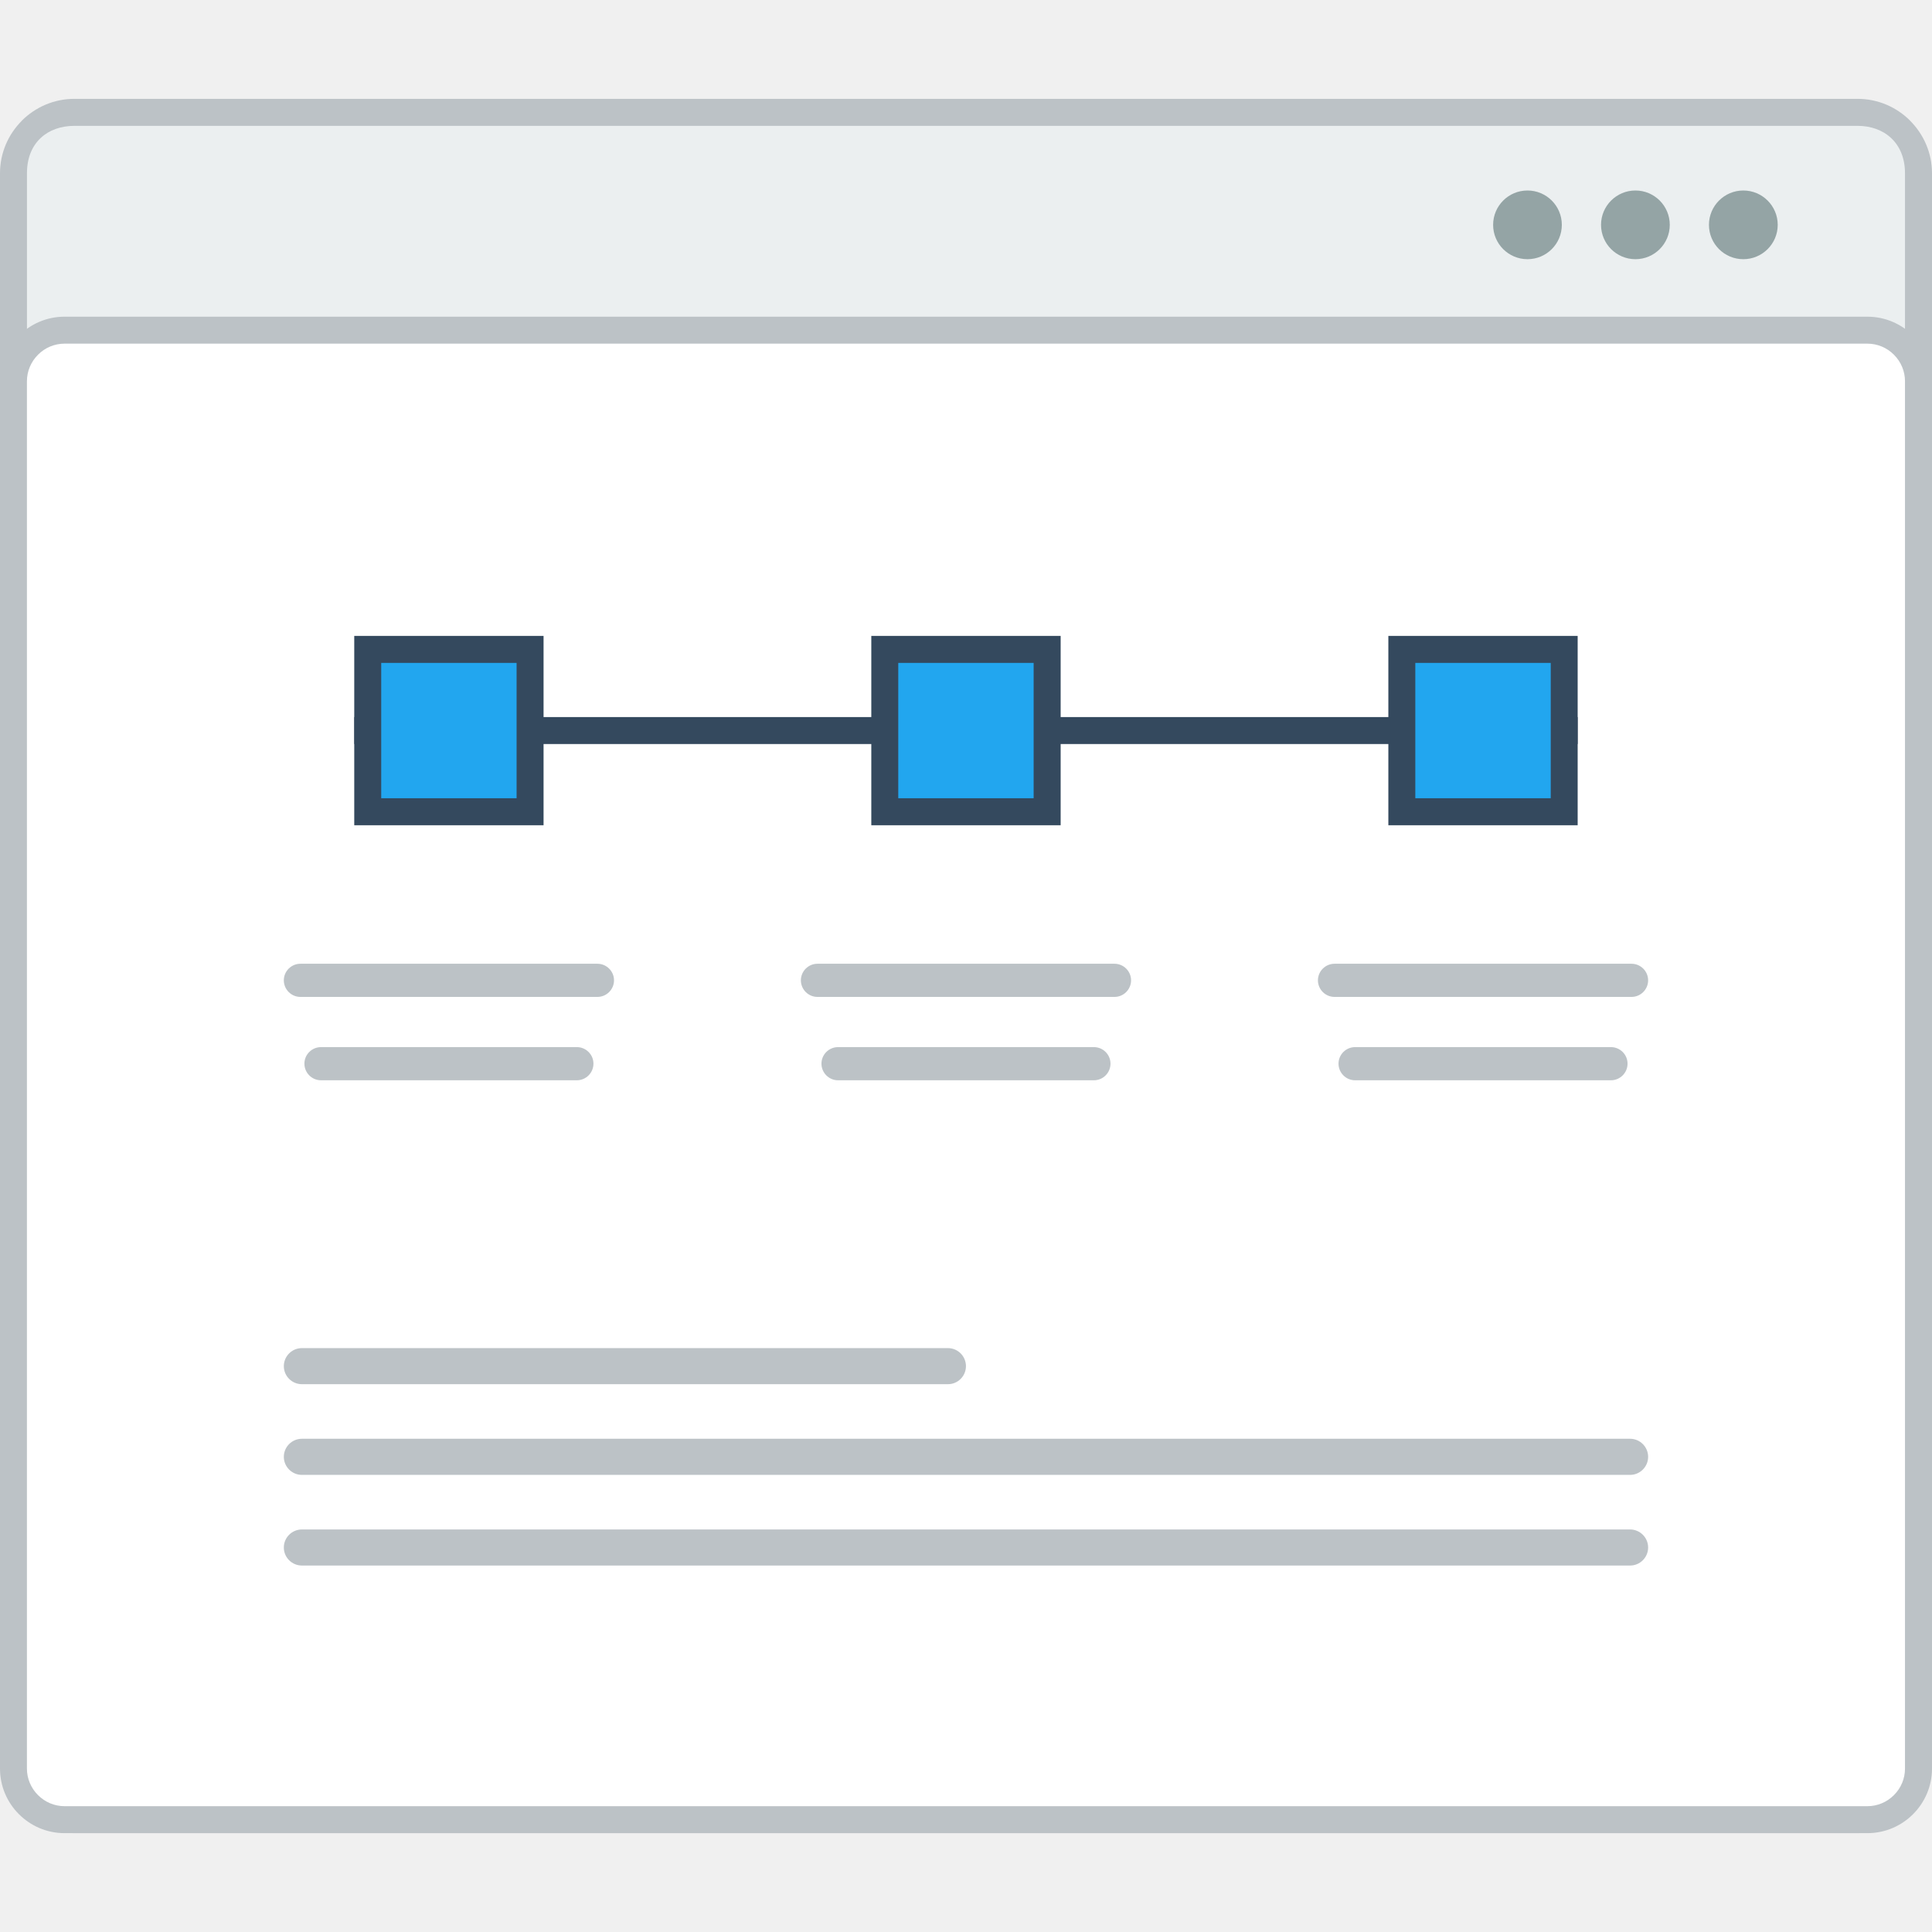
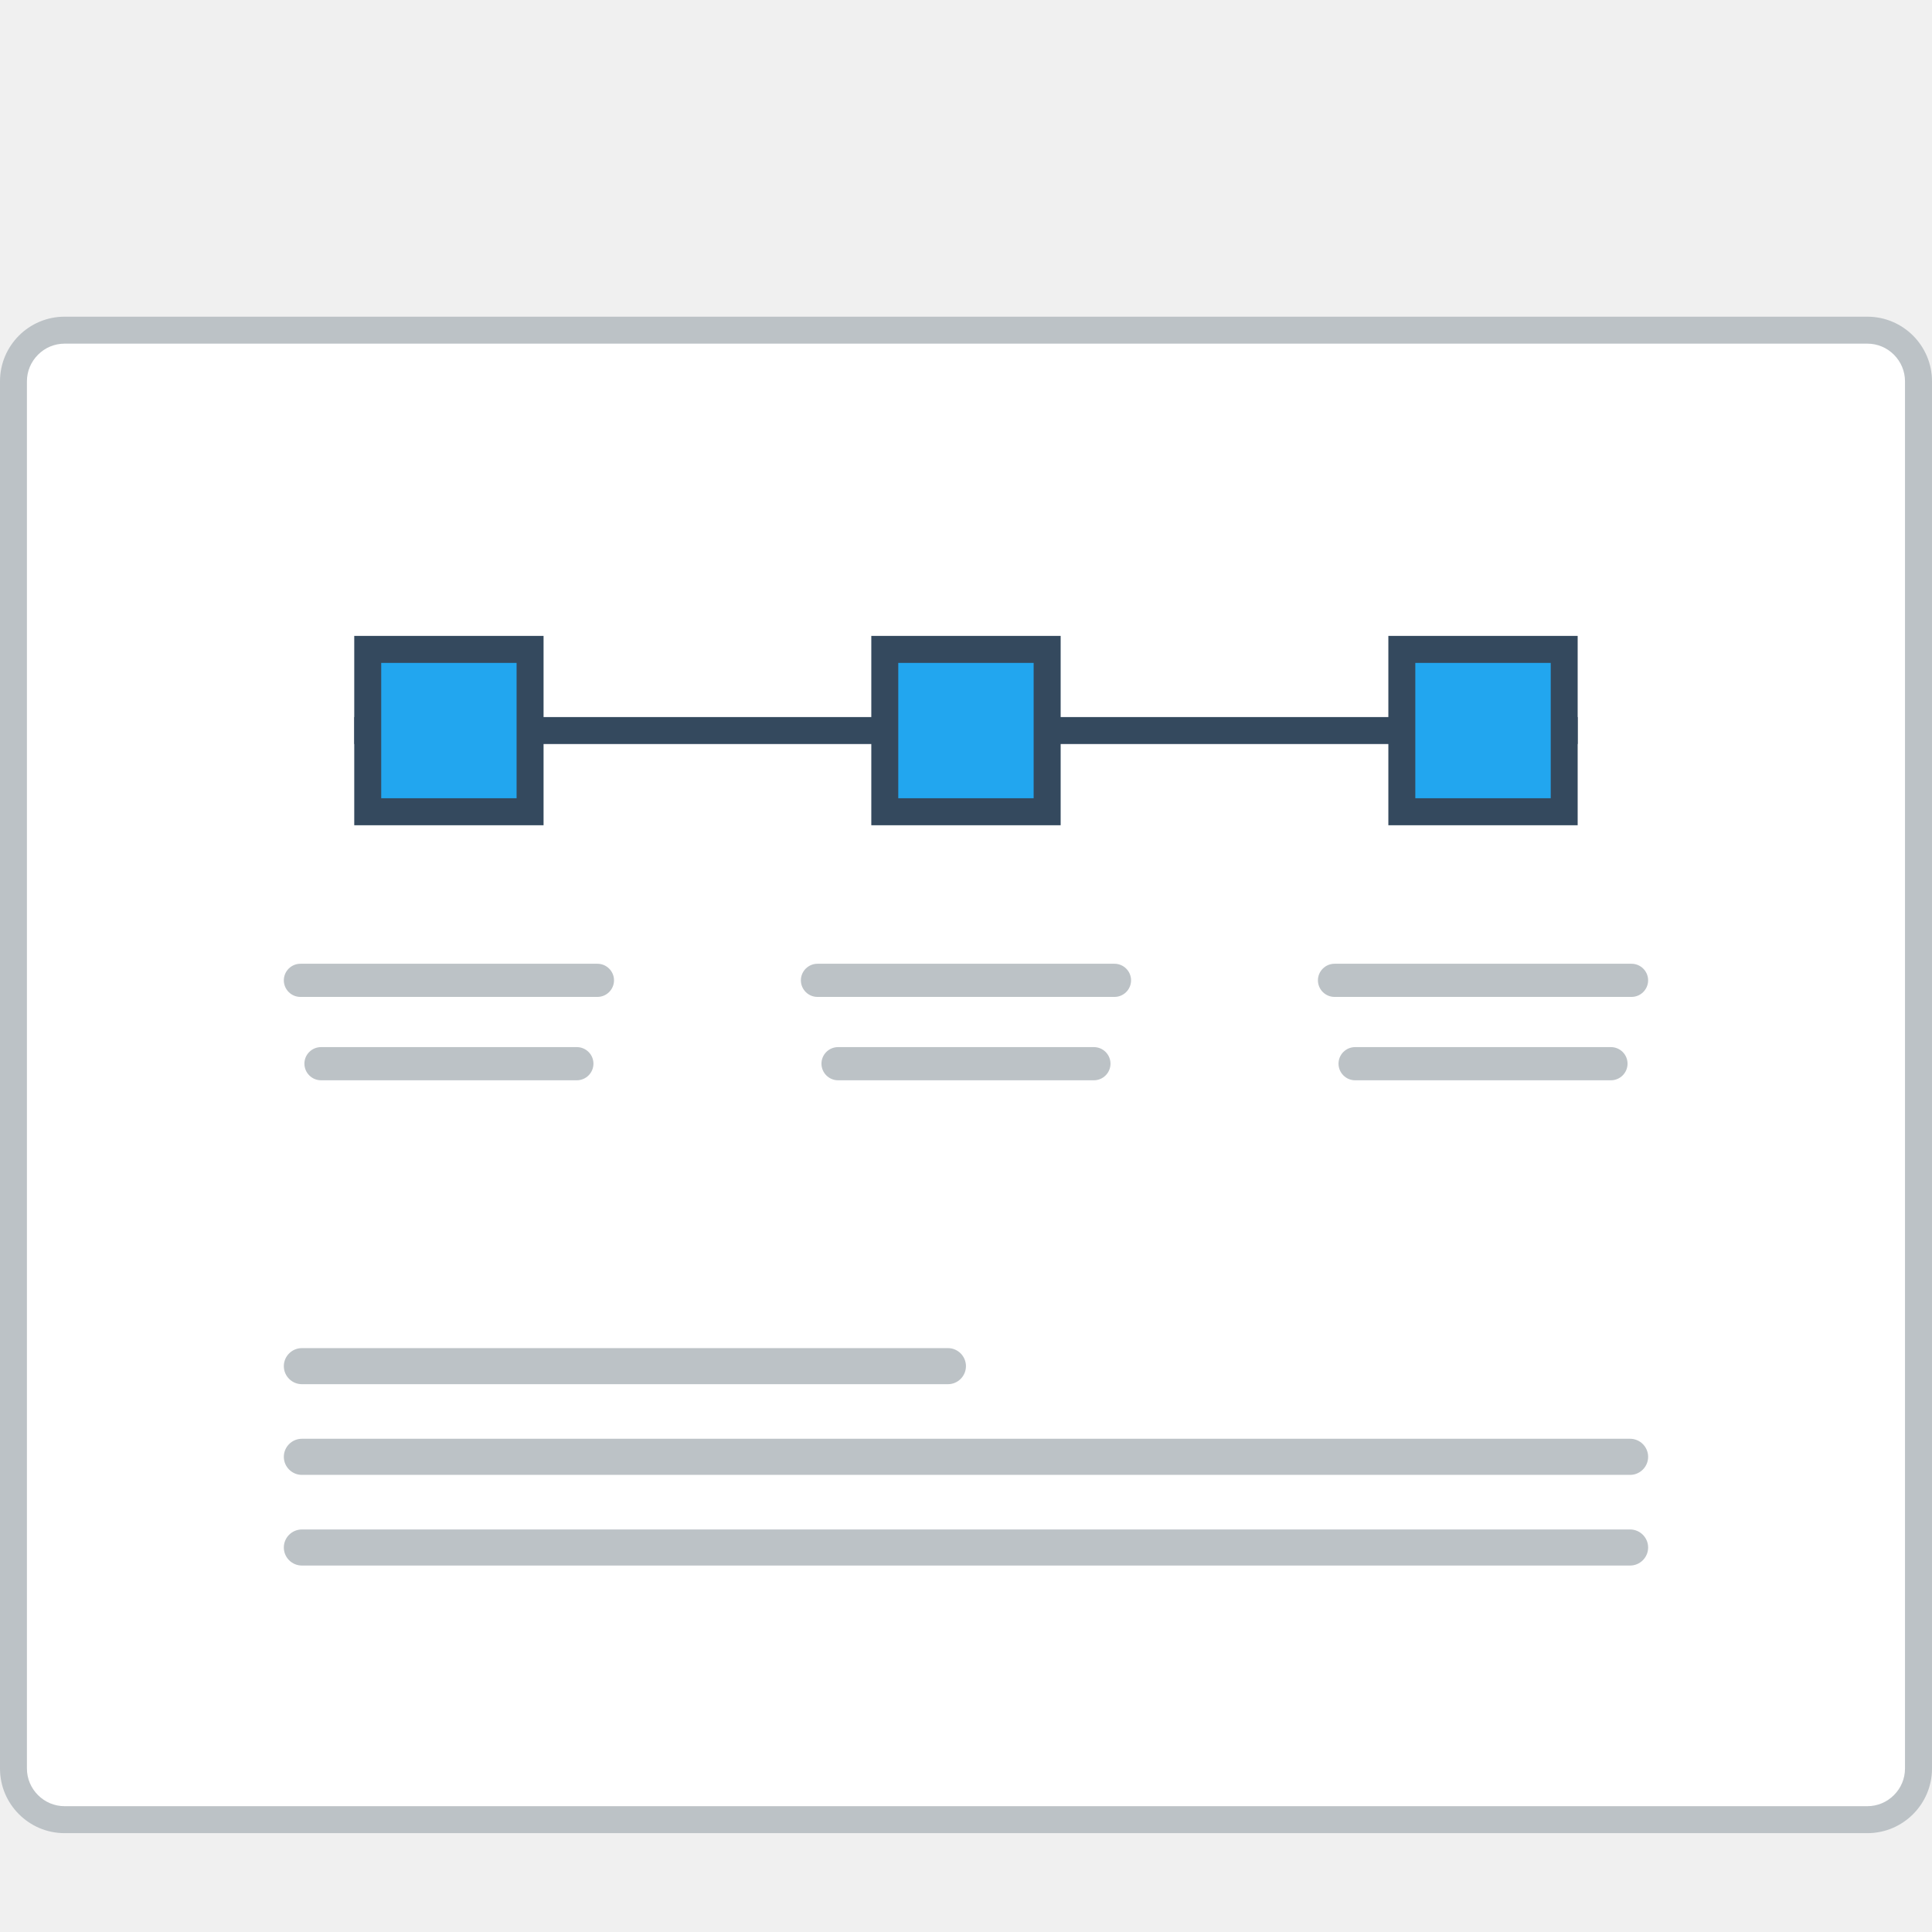
<svg xmlns="http://www.w3.org/2000/svg" version="1.0" id="Layer_1" x="0px" y="0px" width="800px" height="800px" viewBox="202.41 191.994 421.454 378.329" enable-background="new 0 0 800 800" xml:space="preserve">
  <g>
-     <path fill="#BCC2C6" d="M218.632,191.994h389.001c4.473,0,8.528,1.827,11.465,4.765v0.016c2.938,2.946,4.766,6.993,4.766,11.449   v345.868c0,4.456-1.828,8.512-4.766,11.449v0.017c-2.937,2.938-6.992,4.765-11.465,4.765H218.632   c-4.473,0-8.528-1.827-11.466-4.765v-0.017c-2.938-2.938-4.756-6.993-4.756-11.449V208.224c0-4.456,1.818-8.503,4.756-11.449   v-0.016C210.104,193.821,214.159,191.994,218.632,191.994" />
-     <path fill="#EBEFF0" d="M617.973,208.224v345.868c0,6.518-4.532,10.348-10.34,10.348H218.632c-5.792,0-10.34-3.722-10.34-10.348   V208.224c0-6.751,4.565-10.339,10.34-10.339h389.001C613.424,197.884,617.973,201.598,617.973,208.224" />
    <path fill="#BCC2C6" d="M216.494,239.515h393.274c3.889,0,7.41,1.586,9.963,4.13c2.546,2.554,4.132,6.075,4.132,9.956v302.637   c0,3.88-1.586,7.401-4.132,9.947c-2.553,2.552-6.074,4.138-9.963,4.138H216.494c-3.889,0-7.409-1.586-9.955-4.138   c-2.552-2.546-4.129-6.067-4.129-9.947V253.601c0-3.88,1.577-7.402,4.129-9.956C209.085,241.101,212.605,239.515,216.494,239.515" />
    <path fill-rule="evenodd" clip-rule="evenodd" fill="#FFFFFF" d="M216.494,245.397c-2.186,0-4.255,0.868-5.79,2.412   c-1.543,1.544-2.42,3.613-2.42,5.792v302.637c0,2.178,0.877,4.248,2.42,5.79c1.535,1.535,3.604,2.412,5.79,2.412h393.274   c2.187,0,4.255-0.877,5.79-2.412c1.545-1.542,2.414-3.604,2.414-5.79V253.601c0-2.187-0.869-4.248-2.414-5.792   c-1.535-1.543-3.604-2.412-5.79-2.412H216.494z" />
    <rect x="279.695" y="326.856" fill-rule="evenodd" clip-rule="evenodd" fill="#34495E" width="266.873" height="5.883" />
-     <path fill-rule="evenodd" clip-rule="evenodd" fill="#94A4A5" d="M559.168,211.987c4.139,0,7.493,3.354,7.493,7.493   s-3.354,7.493-7.493,7.493s-7.501-3.354-7.501-7.493S555.029,211.987,559.168,211.987 M582.708,211.987   c4.131,0,7.501,3.354,7.501,7.493s-3.37,7.493-7.501,7.493c-4.148,0-7.501-3.354-7.501-7.493S578.568,211.987,582.708,211.987z    M535.62,211.987c4.14,0,7.492,3.354,7.492,7.493s-3.353,7.493-7.492,7.493s-7.494-3.354-7.494-7.493   S531.48,211.987,535.62,211.987z" />
    <rect x="279.687" y="309.149" fill-rule="evenodd" clip-rule="evenodd" fill="#34495E" width="41.297" height="41.305" />
    <rect x="285.57" y="315.04" fill="#22A6EF" width="29.531" height="29.523" />
    <rect x="392.479" y="309.149" fill-rule="evenodd" clip-rule="evenodd" fill="#34495E" width="41.306" height="41.305" />
    <rect x="398.362" y="315.04" fill="#22A6EF" width="29.53" height="29.523" />
    <rect x="505.271" y="309.149" fill-rule="evenodd" clip-rule="evenodd" fill="#34495E" width="41.297" height="41.305" />
    <rect x="511.153" y="315.04" fill="#22A6EF" width="29.54" height="29.523" />
    <path fill-rule="evenodd" clip-rule="evenodd" fill="#BCC2C6" d="M267.947,380.669h64.787c1.992,0,3.62,1.627,3.62,3.613   c0,1.994-1.628,3.621-3.62,3.621h-64.787c-1.995,0-3.622-1.627-3.622-3.621C264.325,382.296,265.952,380.669,267.947,380.669" />
    <path fill-rule="evenodd" clip-rule="evenodd" fill="#BCC2C6" d="M272.436,398.853h55.808c1.994,0,3.622,1.619,3.622,3.612l0,0   c0,1.994-1.628,3.622-3.622,3.622h-55.808c-1.994,0-3.621-1.628-3.621-3.622l0,0C268.814,400.471,270.441,398.853,272.436,398.853" />
    <path fill-rule="evenodd" clip-rule="evenodd" fill="#BCC2C6" d="M380.73,380.669h64.803c1.986,0,3.613,1.627,3.613,3.613   c0,1.994-1.627,3.621-3.613,3.621H380.73c-1.985,0-3.613-1.627-3.613-3.621C377.117,382.296,378.745,380.669,380.73,380.669" />
    <path fill-rule="evenodd" clip-rule="evenodd" fill="#BCC2C6" d="M385.22,398.853h55.825c1.985,0,3.612,1.619,3.612,3.612l0,0   c0,1.994-1.627,3.622-3.612,3.622H385.22c-1.985,0-3.613-1.628-3.613-3.622l0,0C381.606,400.471,383.234,398.853,385.22,398.853" />
    <path fill-rule="evenodd" clip-rule="evenodd" fill="#BCC2C6" d="M493.53,380.669h64.787c1.993,0,3.621,1.627,3.621,3.613   c0,1.994-1.628,3.621-3.621,3.621H493.53c-1.994,0-3.622-1.627-3.622-3.621C489.908,382.296,491.536,380.669,493.53,380.669" />
    <path fill-rule="evenodd" clip-rule="evenodd" fill="#BCC2C6" d="M498.012,398.853h55.816c1.994,0,3.621,1.619,3.621,3.612l0,0   c0,1.994-1.627,3.622-3.621,3.622h-55.816c-1.986,0-3.612-1.628-3.612-3.622l0,0C494.399,400.471,496.025,398.853,498.012,398.853" />
    <path fill-rule="evenodd" clip-rule="evenodd" fill="#BCC2C6" d="M268.264,484.29h289.744c2.161,0,3.931,1.771,3.931,3.94l0,0   c0,2.169-1.77,3.938-3.931,3.938H268.264c-2.17,0-3.938-1.769-3.938-3.938l0,0C264.325,486.061,266.094,484.29,268.264,484.29" />
    <path fill-rule="evenodd" clip-rule="evenodd" fill="#BCC2C6" d="M268.264,504.075h289.744c2.161,0,3.931,1.77,3.931,3.931v0.009   c0,2.161-1.77,3.93-3.931,3.93H268.264c-2.17,0-3.938-1.769-3.938-3.93v-0.009C264.325,505.845,266.094,504.075,268.264,504.075" />
    <path fill-rule="evenodd" clip-rule="evenodd" fill="#BCC2C6" d="M268.264,464.514h140.938c2.162,0,3.923,1.771,3.923,3.932v0.009   c0,2.16-1.761,3.929-3.923,3.929H268.264c-2.17,0-3.938-1.769-3.938-3.929v-0.009C264.325,466.284,266.094,464.514,268.264,464.514   " />
  </g>
</svg>
